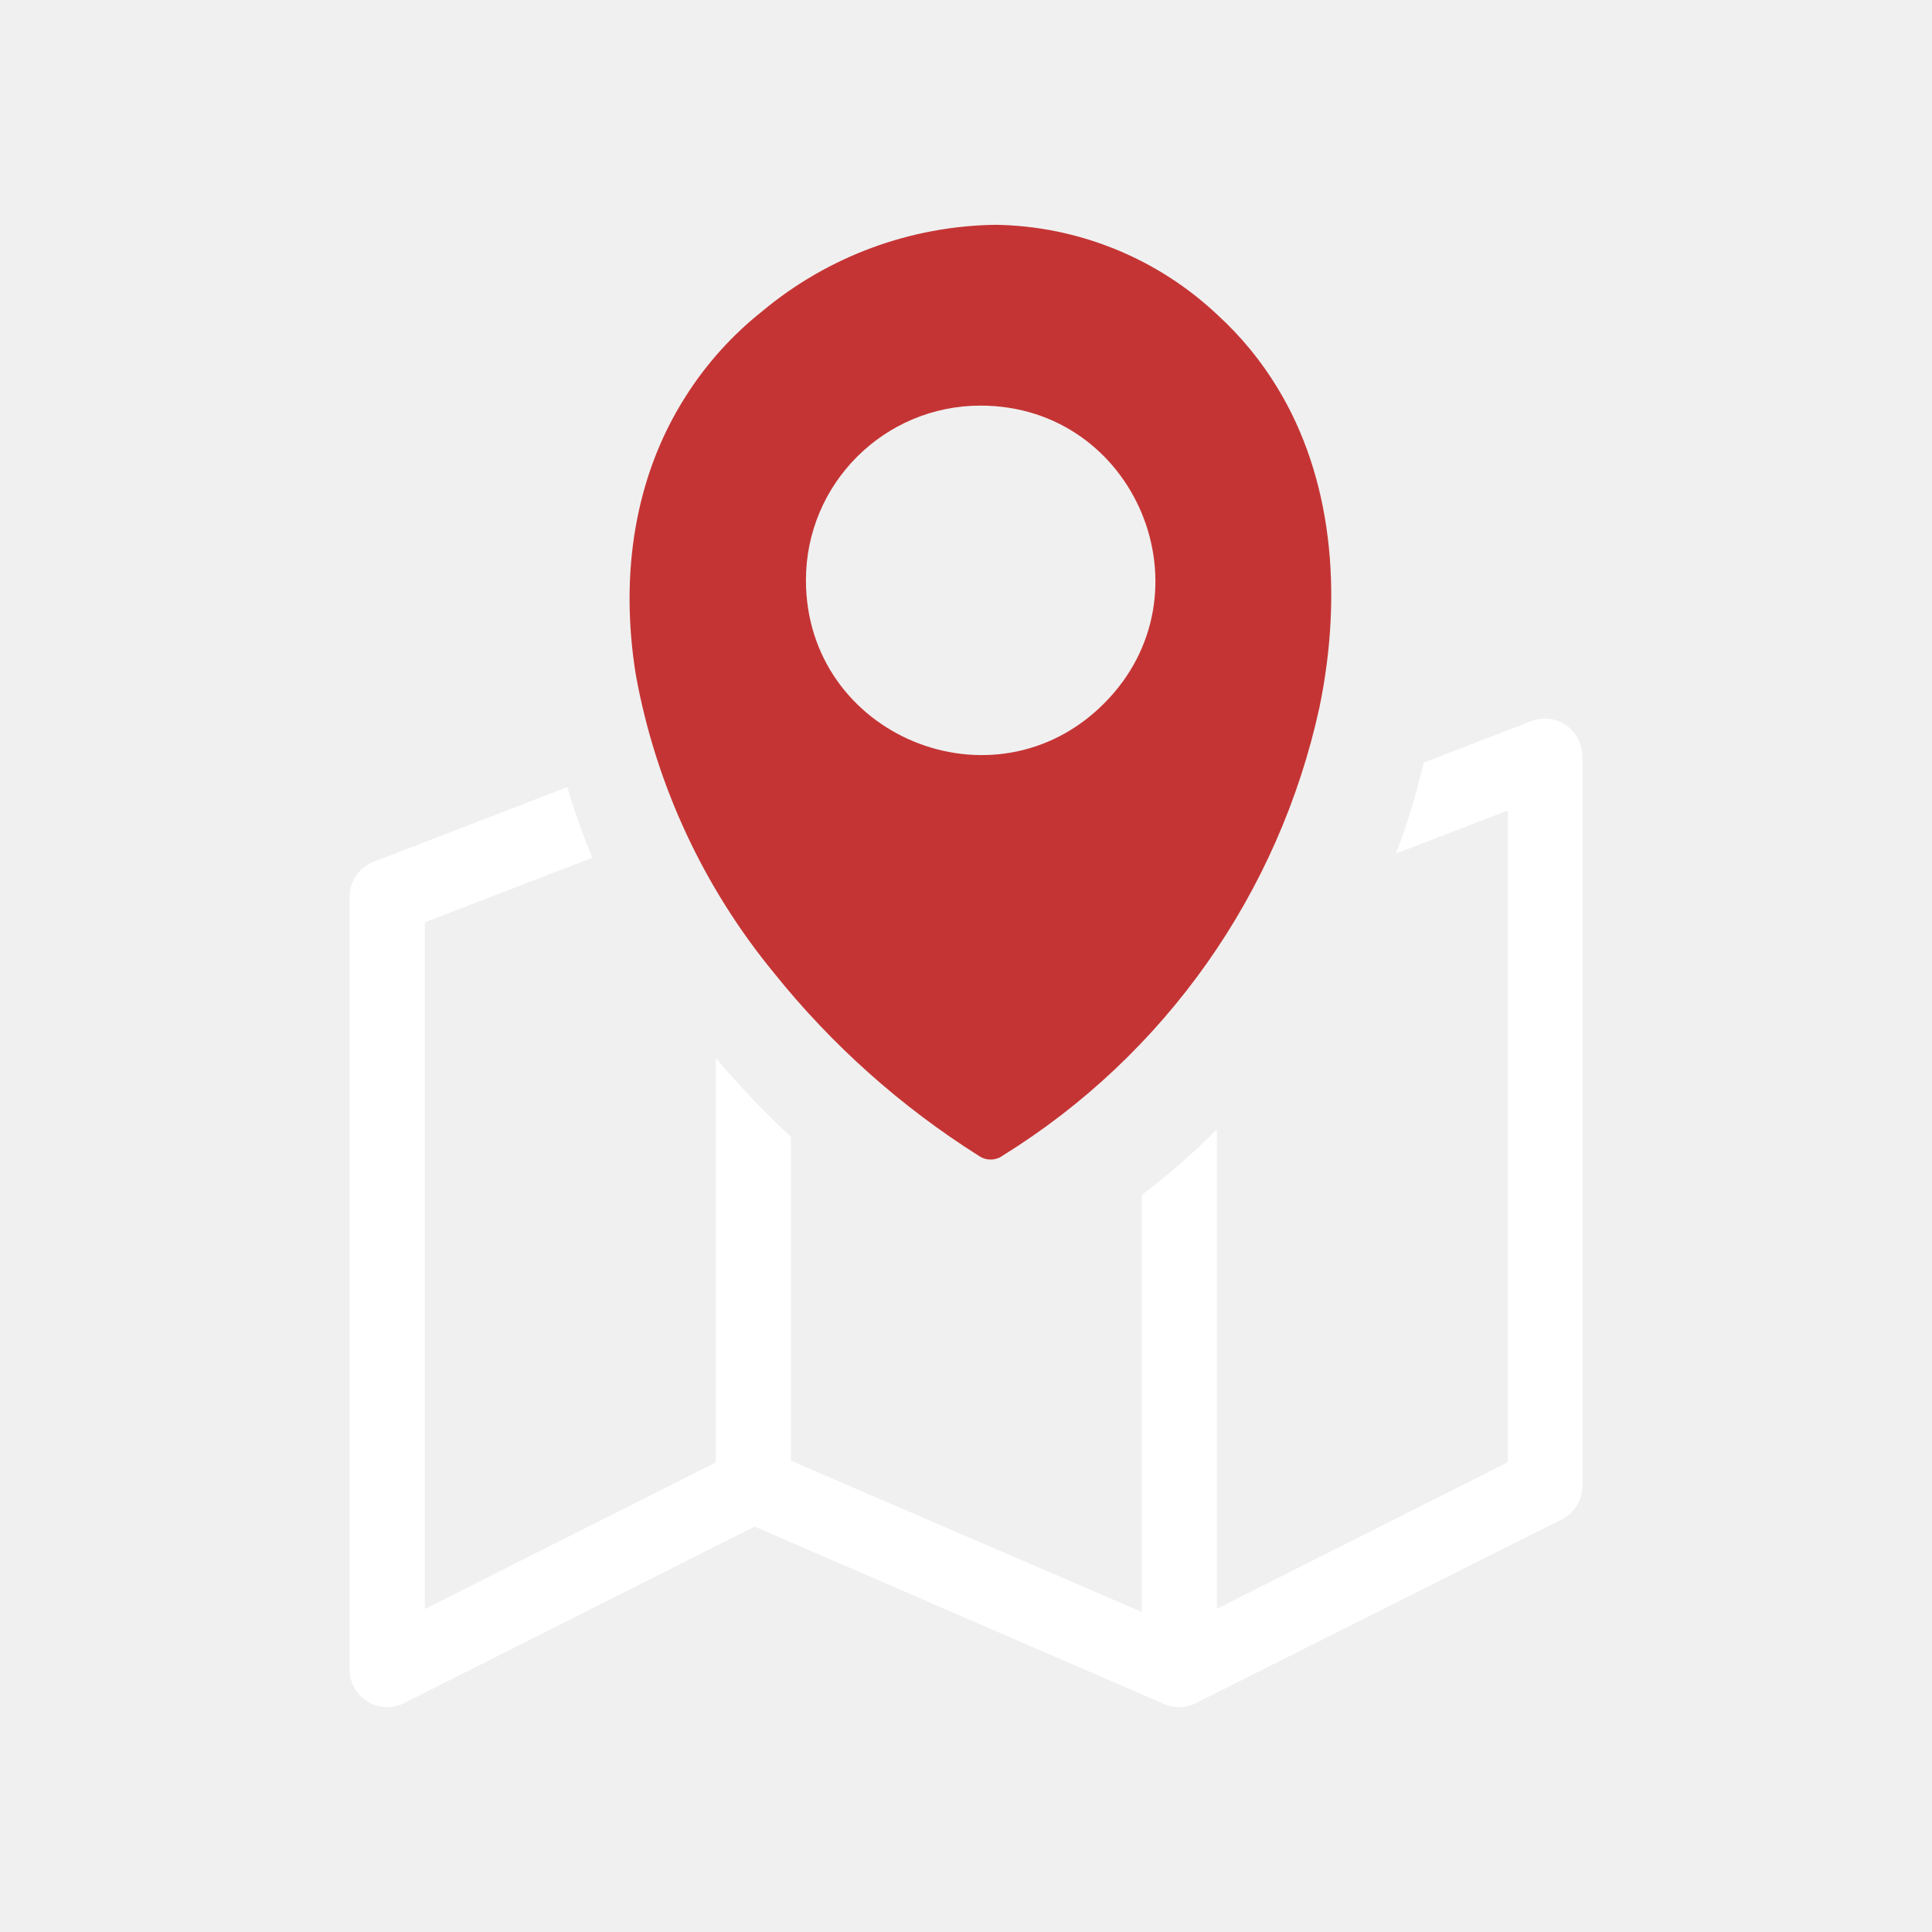
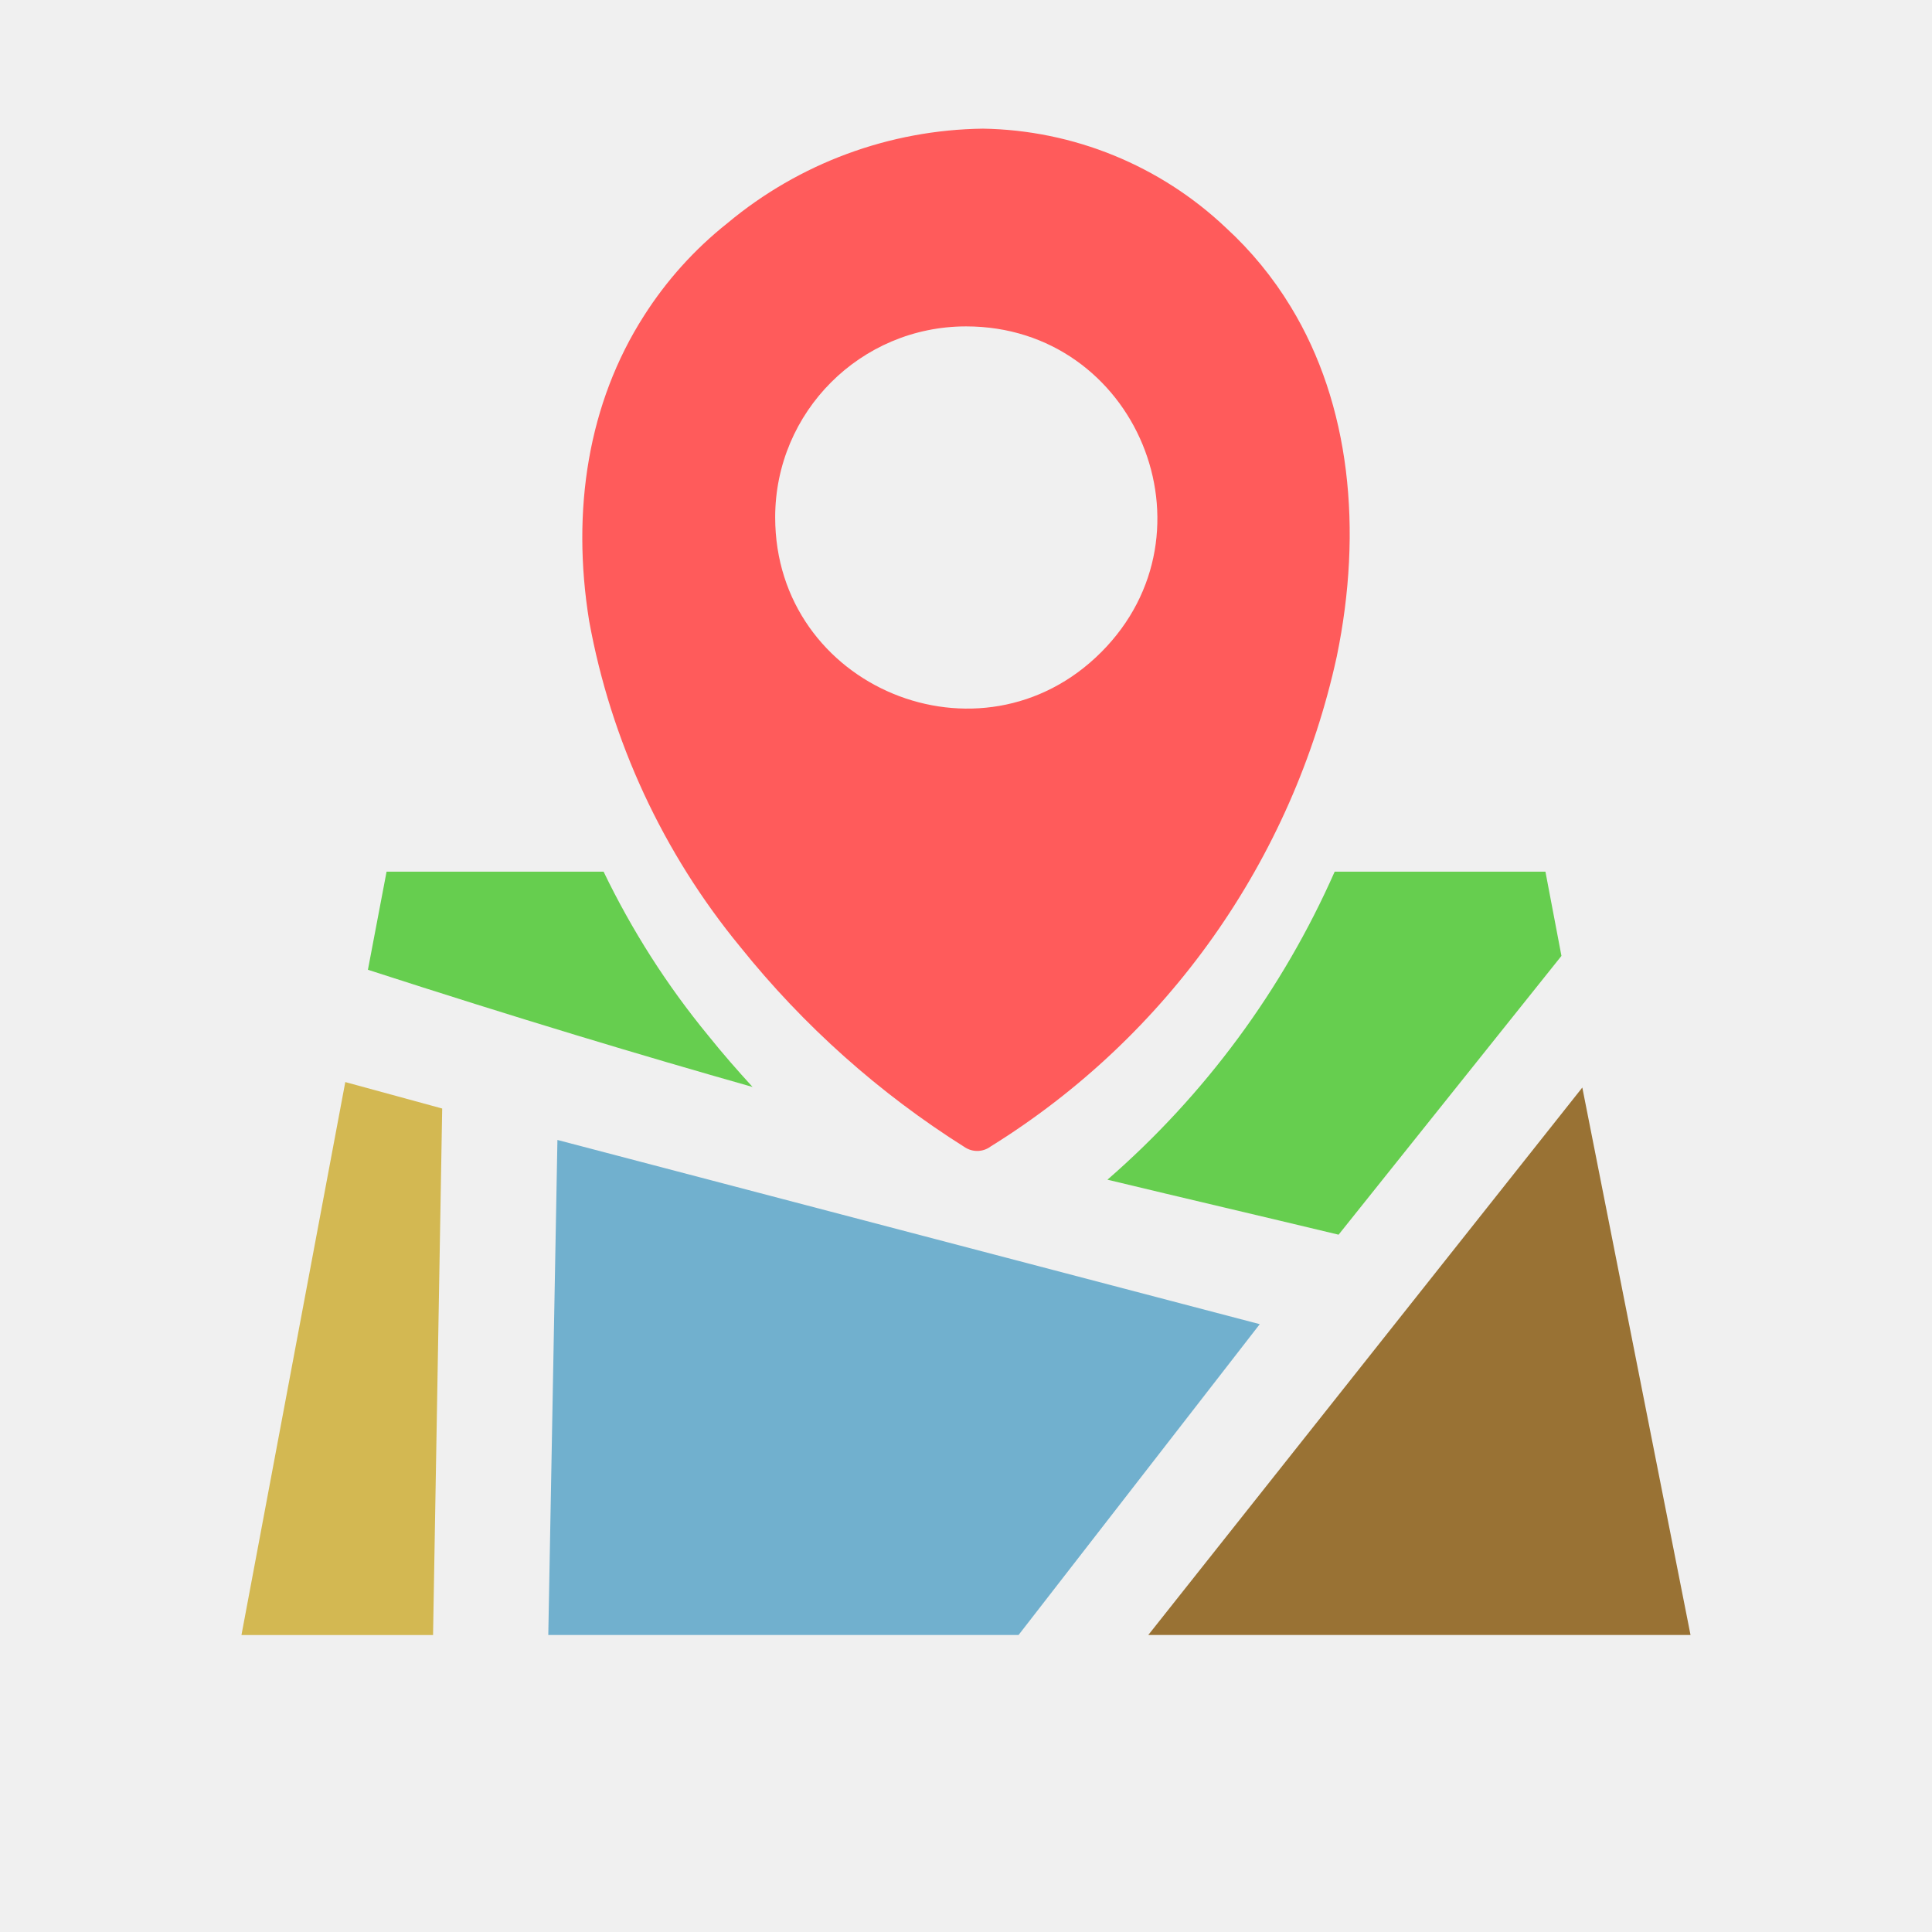
<svg xmlns="http://www.w3.org/2000/svg" version="1.1" id="Layer_1" x="0px" y="0px" viewBox="0 0 512 512" style="enable-background:new 0 0 512 512;" xml:space="preserve">
  <defs id="defs9">
	
</defs>
  <style type="text/css" id="style2">
	.st0{fill:#333333;}
</style>
-   <g id="g1800" transform="matrix(3.371869,0,0,3.371869,77.42577,50.30732)">
-     <path class="cls-1" d="M 39.203,74.437 V 99.884 l 27.578,11.891 V 79.001 c 2.077,-1.585 4.048,-3.306 5.9,-5.15 V 111.519 L 95.548,100.002 V 48.779 l -8.79,3.384 c 0.883,-2.331 1.61,-4.717 2.177,-7.144 l 8.507,-3.284 c 1.51,-0.551 3.183,0.21 3.759,1.71 0.133,0.338 0.201,0.698 0.201,1.061 v 57.352 c 0.005,1.202 -0.718,2.287 -1.829,2.744 l -28.539,14.333 c -0.839,0.425 -1.831,0.425 -2.671,0 L 36.349,105.061 8.798,118.937 c -1.452,0.736 -3.226,0.154 -3.961,-1.299 -0.207,-0.412 -0.317,-0.865 -0.32,-1.326 V 55.557 C 4.517,54.246 5.381,53.091 6.64,52.722 l 14.983,-5.781 c 0.556,1.886 1.216,3.739 1.976,5.552 L 10.427,57.57 V 111.537 L 33.294,100.021 V 68.226 c 1.84,2.189 3.814,4.264 5.909,6.211 z" id="path151" style="fill:#ffffff;fill-opacity:1;fill-rule:evenodd;stroke-width:0.915" />
-     <path d="m 55.87,75.889 c -0.546,0.41 -1.289,0.434 -1.86,0.06 -6.144,-3.869 -11.599,-8.735 -16.14,-14.4 -5.559,-6.756 -9.298,-14.822 -10.86,-23.43 -1.29,-7.99 -0.06,-15.67 3.94,-21.92 1.615,-2.539 3.643,-4.79 6,-6.66 5.158,-4.306 11.641,-6.704 18.36,-6.79 6.506,0.105 12.736,2.646 17.46,7.12 1.814,1.663 3.383,3.576 4.66,5.68 4.27,7 5.19,16 3.31,25.12 -3.182,14.622 -12.155,27.329 -24.87,35.22 z m -1.77,-58.93 c 12.224,0 18.344,14.778 9.701,23.421 -8.643,8.643 -23.421,2.523 -23.421,-9.701 0,-7.577 6.143,-13.72 13.72,-13.72 z" style="fill:#c53434;fill-opacity:1;fill-rule:evenodd" id="path1043" />
-   </g>
+   <path id="path1634" style="fill:#66ce4f;fill-opacity:1;stroke:none;stroke-width:0.606px;stroke-linecap:butt;stroke-linejoin:miter;stroke-opacity:1" d="M 102.445 231 L 97.502 256.998 C 137.369 269.91 170.226 279.774 199.439 288.057 C 195.399 283.642 191.457 279.133 187.705 274.453 C 176.701 261.08 167.416 246.476 159.957 231 L 102.445 231 z M 353.703 231 C 339.905 262.275 319.329 290.146 293.482 312.631 C 314.189 317.614 334.084 322.244 354.74 327.205 L 413.799 253.324 L 409.555 231 L 353.703 231 z " />
+   <path id="path1636" style="fill:#d3b852;fill-opacity:1;stroke:none;stroke-width:0.606px;stroke-linecap:butt;stroke-linejoin:miter;stroke-opacity:1" d="M 91.504,286.76 63.99,433.297 h 50.774 l 2.422,-139.529 z" />
+   <path id="path1638" style="fill:#71b0ce;fill-opacity:1;stroke:none;stroke-width:0.606px;stroke-linecap:butt;stroke-linejoin:miter;stroke-opacity:1" d="m 147.724,302.101 -2.422,131.193 H 269.926 l 63.925,-82.376 z" />
+   <path id="path1640" style="fill:#997234;fill-opacity:1;stroke:none;stroke-width:0.606px;stroke-linecap:butt;stroke-linejoin:miter;stroke-opacity:1" d="M 419.328,288.208 304.304,433.294 h 143.705 z" />
+   <path d="m 262.554,303.816 c -2.012,1.511 -4.754,1.599 -6.859,0.221 -22.656,-14.267 -42.773,-32.214 -59.52,-53.104 -20.501,-24.914 -34.287,-54.658 -40.049,-86.404 -4.757,-29.465 -0.221,-57.787 14.53,-80.835 5.955,-9.363 13.434,-17.664 22.126,-24.56 19.02,-15.88 42.931,-24.723 67.707,-25.04 23.992,0.387 46.967,9.756 64.388,26.257 6.691,6.134 12.477,13.186 17.185,20.946 15.747,25.814 19.139,59.004 12.206,92.636 -11.736,53.921 -44.826,100.783 -91.714,129.882 z M 256.026,86.497 c 45.079,0 67.647,54.499 35.775,86.371 -31.872,31.872 -86.371,9.304 -86.371,-35.775 0,-27.943 22.653,-50.596 50.596,-50.596 z" style="fill:#ff5b5b;fill-opacity:1;fill-rule:evenodd;stroke-width:3.688" id="path1043-4" />
</svg>
